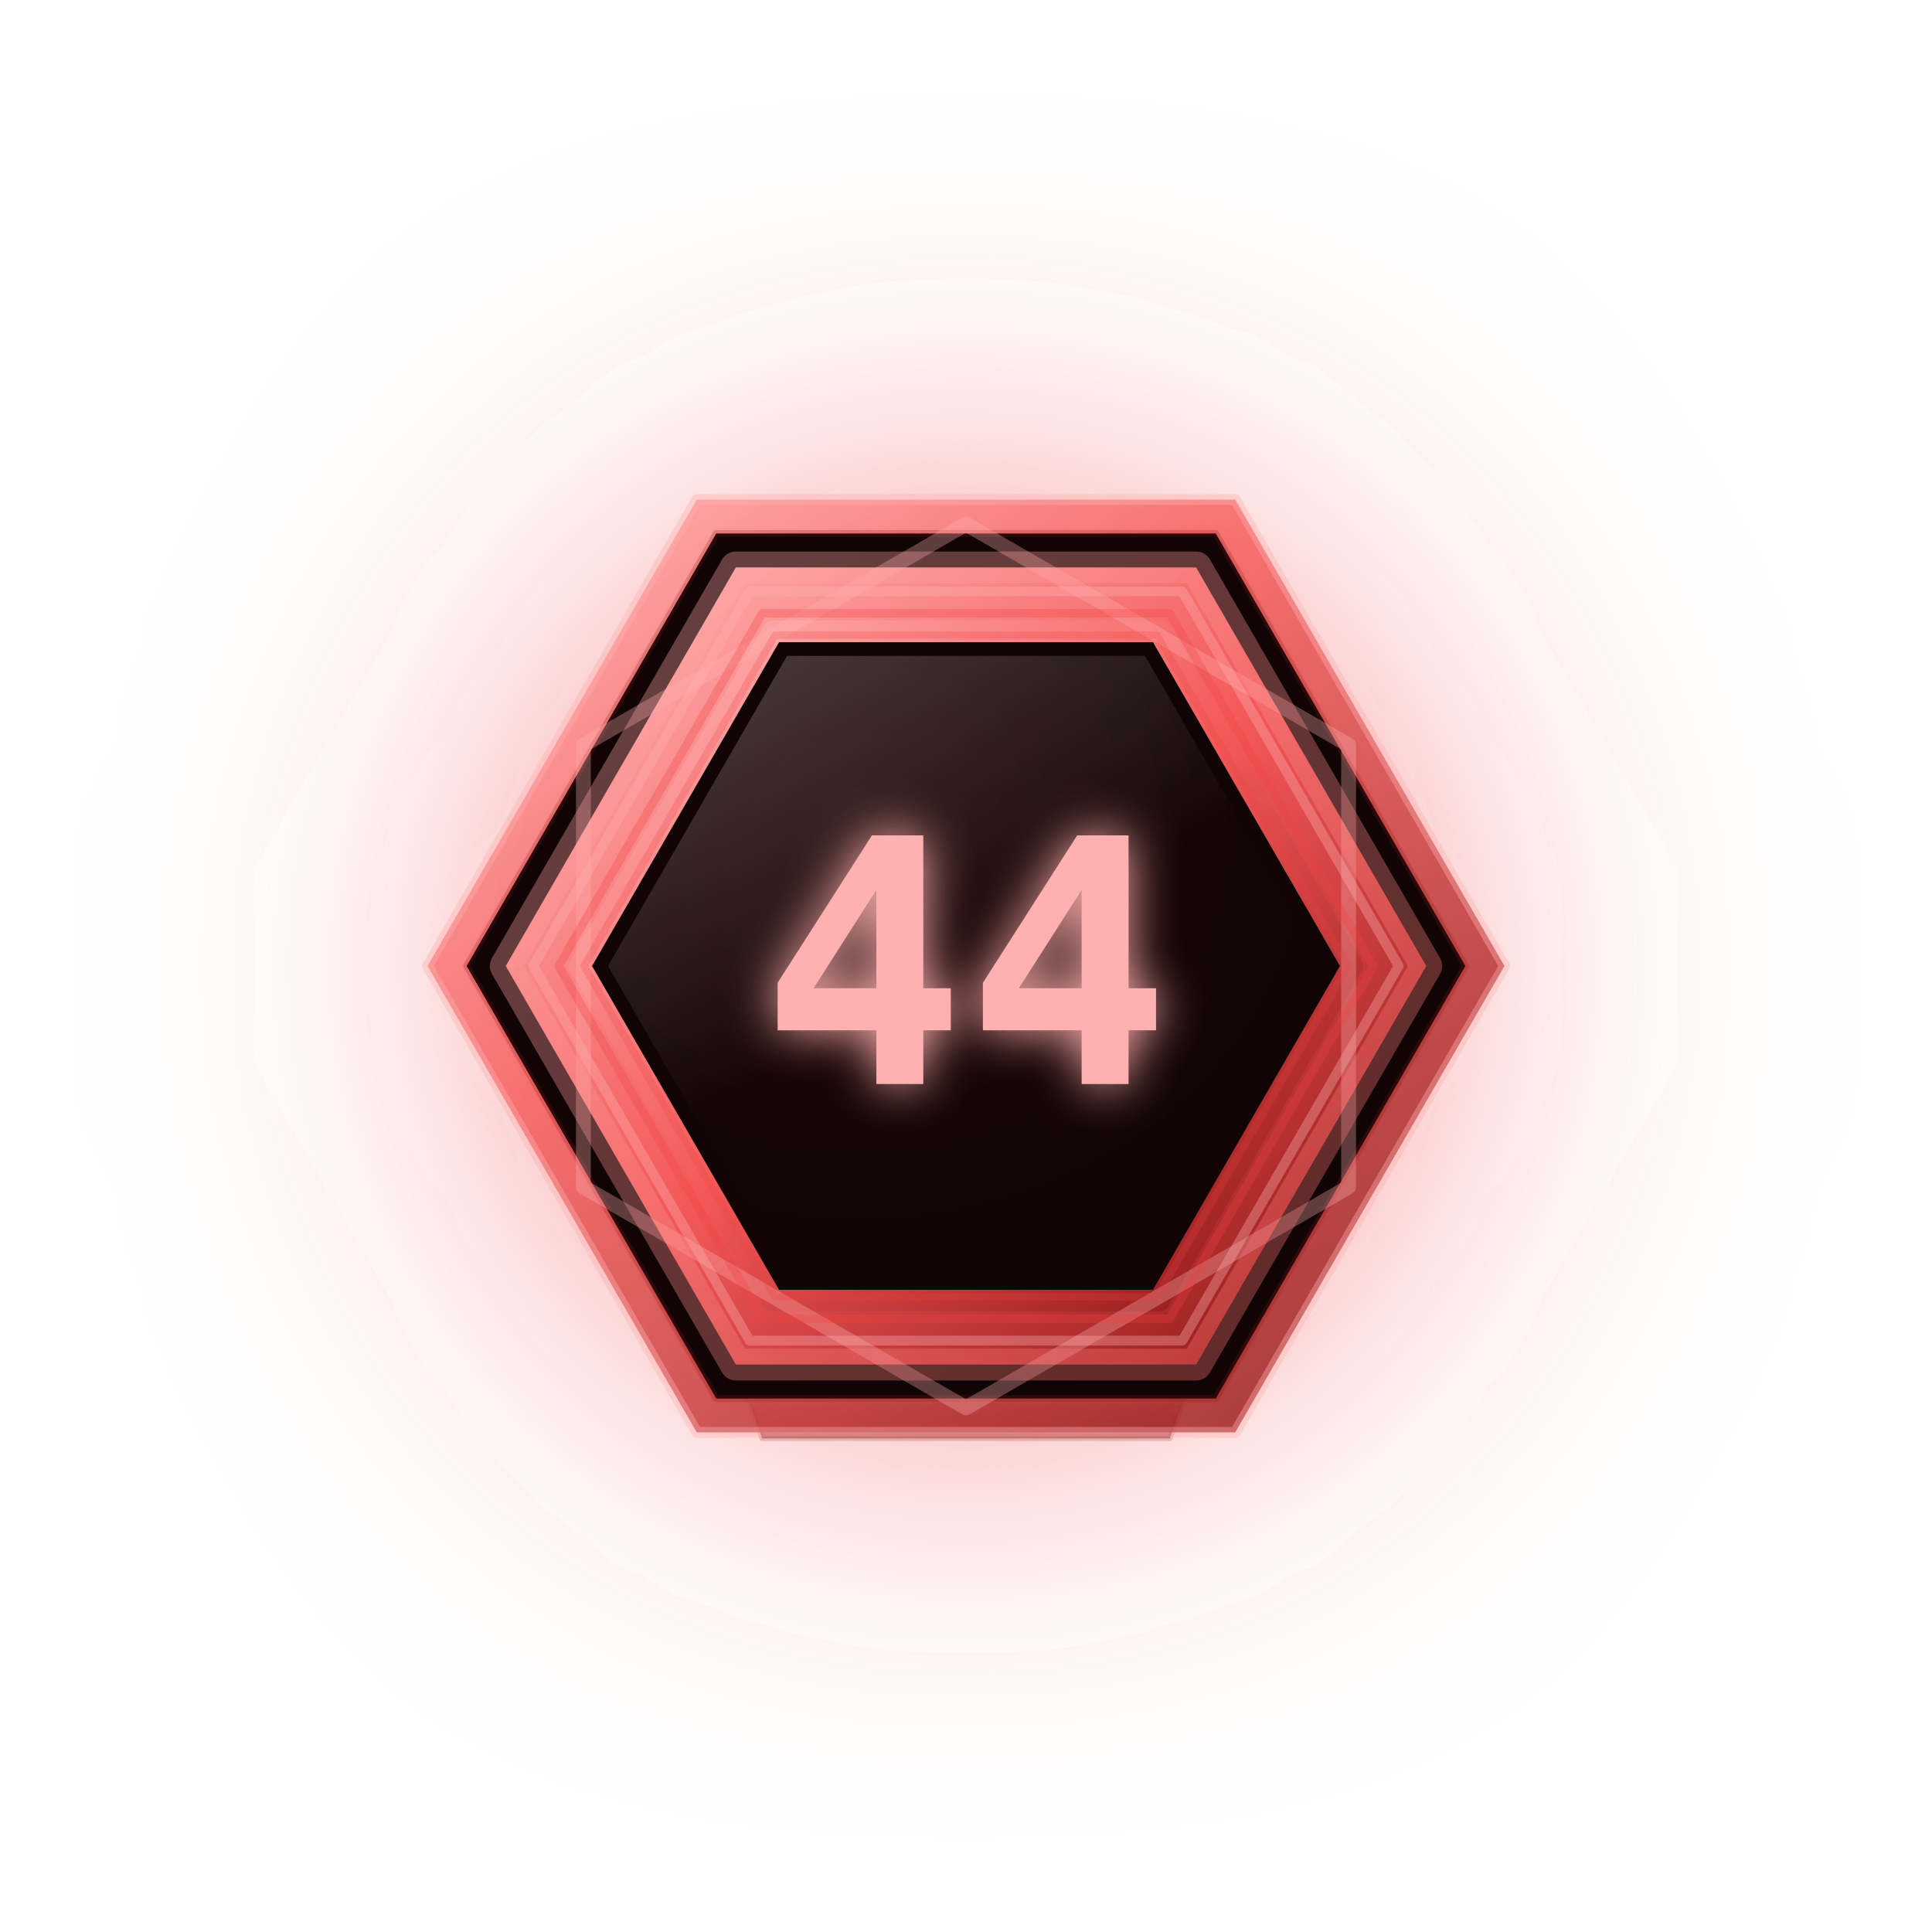
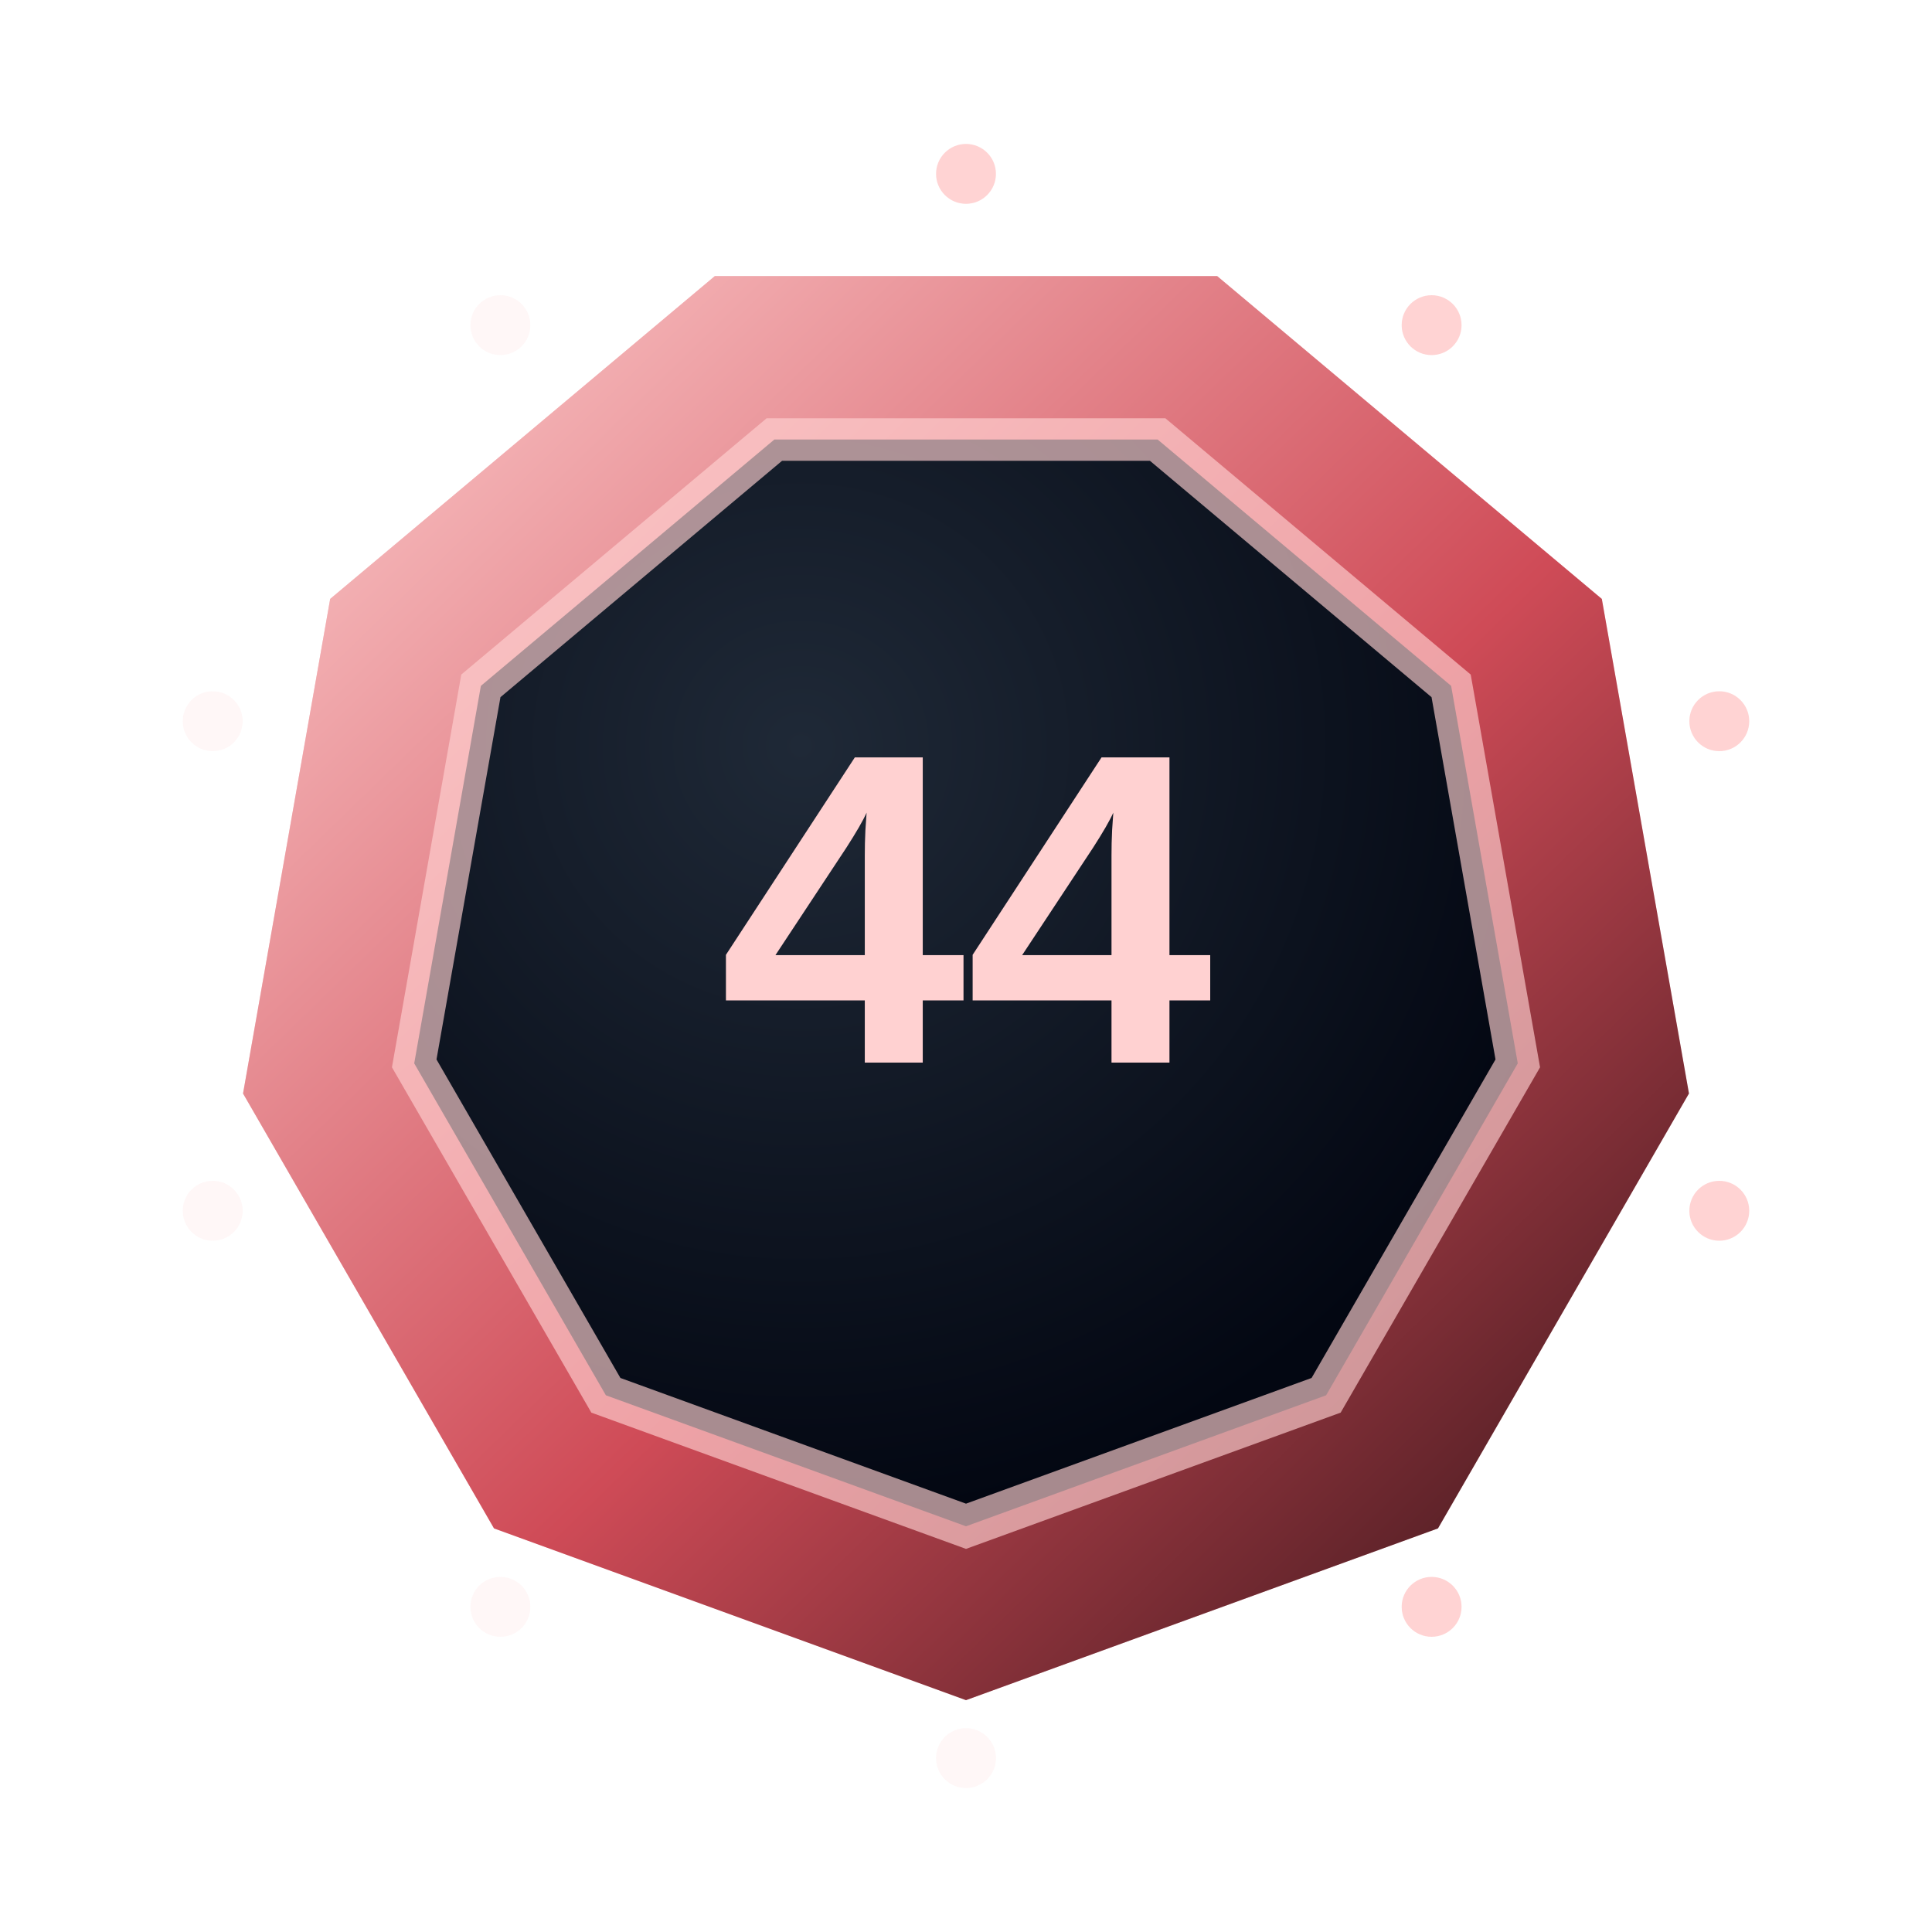
- <svg xmlns="http://www.w3.org/2000/svg" width="142.80" height="142.80" viewBox="-29.40 -29.40 142.80 142.80">
+ <svg xmlns="http://www.w3.org/2000/svg" width="100" height="100" viewBox="0 0 100 100">
  <defs>
-     <radialGradient id="bgw6x9l" cx="35%" cy="28%" r="72%">
-       <stop offset="0%" stop-color="#200808" />
-       <stop offset="100%" stop-color="#100404" />
+     <linearGradient id="g" x1="0" y1="0" x2="1" y2="1">
+       <stop offset="0%" stop-color="#ffd1d1" />
+       <stop offset="55%" stop-color="#cf4b57" />
+       <stop offset="100%" stop-color="#2a1014" />
+     </linearGradient>
+     <radialGradient id="bg" cx="35%" cy="28%" r="72%">
+       <stop offset="0%" stop-color="#1f2937" />
+       <stop offset="100%" stop-color="#030712" />
    </radialGradient>
-     <linearGradient id="rimw6x9l" x1="5%" y1="5%" x2="95%" y2="95%">
-       <stop offset="0%" stop-color="#ffb0b0" />
-       <stop offset="50%" stop-color="#f35858" />
-       <stop offset="100%" stop-color="#901818" />
-     </linearGradient>
-     <linearGradient id="transRingw6x9l" x1="0%" y1="0%" x2="100%" y2="100%">
-       <stop offset="0%" stop-color="#ffb0b0" />
-       <stop offset="100%" stop-color="#f56666" />
-     </linearGradient>
-     <linearGradient id="shw6x9l" x1="18%" y1="0%" x2="82%" y2="100%">
-       <stop offset="0%" stop-color="white" stop-opacity="0.2" />
-       <stop offset="50%" stop-color="white" stop-opacity="0" />
-     </linearGradient>
-     <filter id="glw6x9l" x="-40%" y="-40%" width="180%" height="180%">
-       <feGaussianBlur stdDeviation="1.8" result="b" />
-       <feMerge>
-         <feMergeNode in="b" />
-         <feMergeNode in="SourceGraphic" />
-       </feMerge>
-     </filter>
-     <filter id="halow6x9l" x="-150%" y="-150%" width="500%" height="500%">
-       <feGaussianBlur stdDeviation="16" result="b" />
-       <feMerge>
-         <feMergeNode in="b" />
-         <feMergeNode in="SourceGraphic" />
-       </feMerge>
-     </filter>
-     <linearGradient id="pgw6x9l_0" x1="5%" y1="0%" x2="95%" y2="100%">
-       <stop offset="0%" stop-color="#ffb0b0" stop-opacity="0.95" />
-       <stop offset="38%" stop-color="#f25252" stop-opacity="0.9" />
-       <stop offset="100%" stop-color="#901818" stop-opacity="0.85" />
-     </linearGradient>
-     <linearGradient id="pgw6x9l_1" x1="5%" y1="0%" x2="95%" y2="100%">
-       <stop offset="0%" stop-color="#ffb0b0" stop-opacity="0.95" />
-       <stop offset="38%" stop-color="#f56464" stop-opacity="0.9" />
-       <stop offset="100%" stop-color="#901818" stop-opacity="0.85" />
-     </linearGradient>
-     <linearGradient id="apw6x9l_0" x1="0%" y1="0%" x2="0%" y2="100%">
-       <stop offset="0%" stop-color="#ffb0b0" />
-       <stop offset="100%" stop-color="#901818" stop-opacity="0.65" />
-     </linearGradient>
  </defs>
-   <path d="M76.02,42.00L59.01,71.46L24.99,71.46L7.98,42.00L24.99,12.54L59.01,12.54Z" fill="#f04040" fill-opacity="0.72" filter="url(#halow6x9l)" />
-   <path d="M59.01,71.46 L24.99,71.46 L26.93,76.91 L57.07,76.91 Z" fill="url(#apw6x9l_0)" opacity="0.9" />
-   <path d="M59.01,71.46 L24.99,71.46" fill="none" stroke="#ffb0b0" stroke-width="0.9" stroke-opacity="0.52" stroke-linejoin="round" />
-   <path d="M59.01,71.46 L24.99,71.46 L26.93,76.91 L57.07,76.91 Z" fill="none" stroke="#901818" stroke-width="0.4" stroke-opacity="0.2" stroke-linejoin="round" />
-   <path d="M78.91,42.00L60.46,73.97L23.54,73.97L5.09,42.00L23.54,10.03L60.46,10.03Z" fill="url(#pgw6x9l_0)" />
-   <path d="M76.02,42.00L59.01,71.46L24.99,71.46L7.98,42.00L24.99,12.54L59.01,12.54Z" fill="#100404" />
-   <path d="M78.91,42.00L60.46,73.97L23.54,73.97L5.09,42.00L23.54,10.03L60.46,10.03Z" fill="none" stroke="#ffb0b0" stroke-width="0.8" stroke-opacity="0.48" stroke-linejoin="round" />
-   <path d="M76.02,42.00L59.01,71.46L24.99,71.46L7.98,42.00L24.99,12.54L59.01,12.54Z" fill="none" stroke="#901818" stroke-width="0.5" stroke-opacity="0.28" stroke-linejoin="round" />
-   <path d="M81.80,42.00L61.90,76.47L22.10,76.47L2.20,42.00L22.10,7.53L61.90,7.53Z" fill="url(#pgw6x9l_1)" />
-   <path d="M78.91,42.00L60.46,73.97L23.54,73.97L5.09,42.00L23.54,10.03L60.46,10.03Z" fill="#100404" />
-   <path d="M81.80,42.00L61.90,76.47L22.10,76.47L2.20,42.00L22.10,7.53L61.90,7.53Z" fill="none" stroke="#ffb0b0" stroke-width="0.8" stroke-opacity="0.4" stroke-linejoin="round" />
-   <path d="M78.91,42.00L60.46,73.97L23.54,73.97L5.09,42.00L23.54,10.03L60.46,10.03Z" fill="none" stroke="#901818" stroke-width="0.5" stroke-opacity="0.24" stroke-linejoin="round" />
-   <path d="M76.02,42.00L59.01,71.46L24.99,71.46L7.98,42.00L24.99,12.54L59.01,12.54Z" fill="url(#rimw6x9l)" />
-   <path d="M70.56,42.00L56.28,66.73L27.72,66.73L13.44,42.00L27.72,17.27L56.28,17.27Z" fill="#100404" />
-   <path d="M70.56,42.00L56.28,66.73L27.72,66.73L13.44,42.00L27.72,17.27L56.28,17.27Z" fill="none" stroke="url(#rimw6x9l)" stroke-width="1.596" stroke-linejoin="round" />
-   <path d="M68.46,42.00L55.23,64.92L28.77,64.92L15.54,42.00L28.77,19.08L55.23,19.08Z" fill="url(#bgw6x9l)" />
-   <path d="M68.46,42.00L55.23,64.92L28.77,64.92L15.54,42.00L28.77,19.08L55.23,19.08Z" fill="url(#shw6x9l)" />
-   <path d="M70.28,58.33L42.00,74.66L13.72,58.33L13.72,25.67L42.00,9.34L70.28,25.67Z" fill="none" stroke="#ffb0b0" stroke-width="1.1" stroke-opacity="0.33" stroke-linejoin="round" />
-   <path d="M76.02,42.00L59.01,71.46L24.99,71.46L7.98,42.00L24.99,12.54L59.01,12.54Z" fill="none" stroke="url(#transRingw6x9l)" stroke-width="2.352" stroke-opacity="0.36" stroke-linejoin="round" />
-   <path d="M73.98,42.00L57.99,69.69L26.01,69.69L10.02,42.00L26.01,14.31L57.99,14.31Z" fill="none" stroke="#ffb0b0" stroke-width="0.72" stroke-opacity="0.36" stroke-linejoin="round" />
-   <path d="M72.11,42.00L57.05,68.07L26.95,68.07L11.89,42.00L26.95,15.93L57.05,15.93Z" fill="none" stroke="#f04040" stroke-width="0.63" stroke-opacity="0.3" stroke-linejoin="round" />
-   <path d="M70.24,42.00L56.12,66.45L27.88,66.45L13.76,42.00L27.88,17.55L56.12,17.55Z" fill="none" stroke="#f04040" stroke-width="0.54" stroke-opacity="0.24" stroke-linejoin="round" />
-   <text x="42" y="42" text-anchor="middle" dominant-baseline="central" font-family="Orbitron,monospace" font-weight="900" font-size="25.2" fill="#ffb0b0" filter="url(#glw6x9l)">44</text>
+   <path d="M 63.00 14.29 L 82.91 31.00 L 87.42 56.60 L 74.43 79.11 L 50.00 88.00 L 25.57 79.11 L 12.58 56.60 L 17.09 31.00 L 37.00 14.29 Z" fill="#dd5a67" opacity="0.28" />
+   <path d="M 63.00 14.29 L 82.91 31.00 L 87.42 56.60 L 74.43 79.11 L 50.00 88.00 L 25.57 79.11 L 12.58 56.60 L 17.09 31.00 L 37.00 14.29 Z" fill="url(#g)" />
+   <path d="M 59.92 22.75 L 75.11 35.50 L 78.56 55.04 L 68.64 72.22 L 50.00 79.00 L 31.36 72.22 L 21.44 55.04 L 24.89 35.50 L 40.08 22.75 Z" fill="url(#bg)" />
+   <path d="M 59.92 22.75 L 75.11 35.50 L 78.56 55.04 L 68.64 72.22 L 50.00 79.00 L 31.36 72.22 L 21.44 55.04 L 24.89 35.50 L 40.08 22.75 Z" fill="none" stroke="#ffd1d1" stroke-width="2.2" opacity="0.65" />
+   <circle cx="50.00" cy="9.00" r="1.55" fill="#ffd1d1" opacity="0.95" />
+   <circle cx="74.10" cy="16.83" r="1.55" fill="#ffd1d1" opacity="0.95" />
+   <circle cx="88.99" cy="37.33" r="1.55" fill="#ffd1d1" opacity="0.95" />
+   <circle cx="88.99" cy="62.67" r="1.55" fill="#ffd1d1" opacity="0.95" />
+   <circle cx="74.10" cy="83.17" r="1.55" fill="#ffd1d1" opacity="0.95" />
+   <circle cx="50.00" cy="91.00" r="1.55" fill="#ffd1d1" opacity="0.18" />
+   <circle cx="25.90" cy="83.17" r="1.55" fill="#ffd1d1" opacity="0.18" />
+   <circle cx="11.01" cy="62.67" r="1.55" fill="#ffd1d1" opacity="0.18" />
+   <circle cx="11.01" cy="37.33" r="1.55" fill="#ffd1d1" opacity="0.18" />
+   <circle cx="25.90" cy="16.83" r="1.55" fill="#ffd1d1" opacity="0.18" />
+   <text x="50" y="55" text-anchor="middle" font-family="Arial, Helvetica, sans-serif" font-weight="700" font-size="22.96" fill="#ffd1d1">44</text>
</svg>
